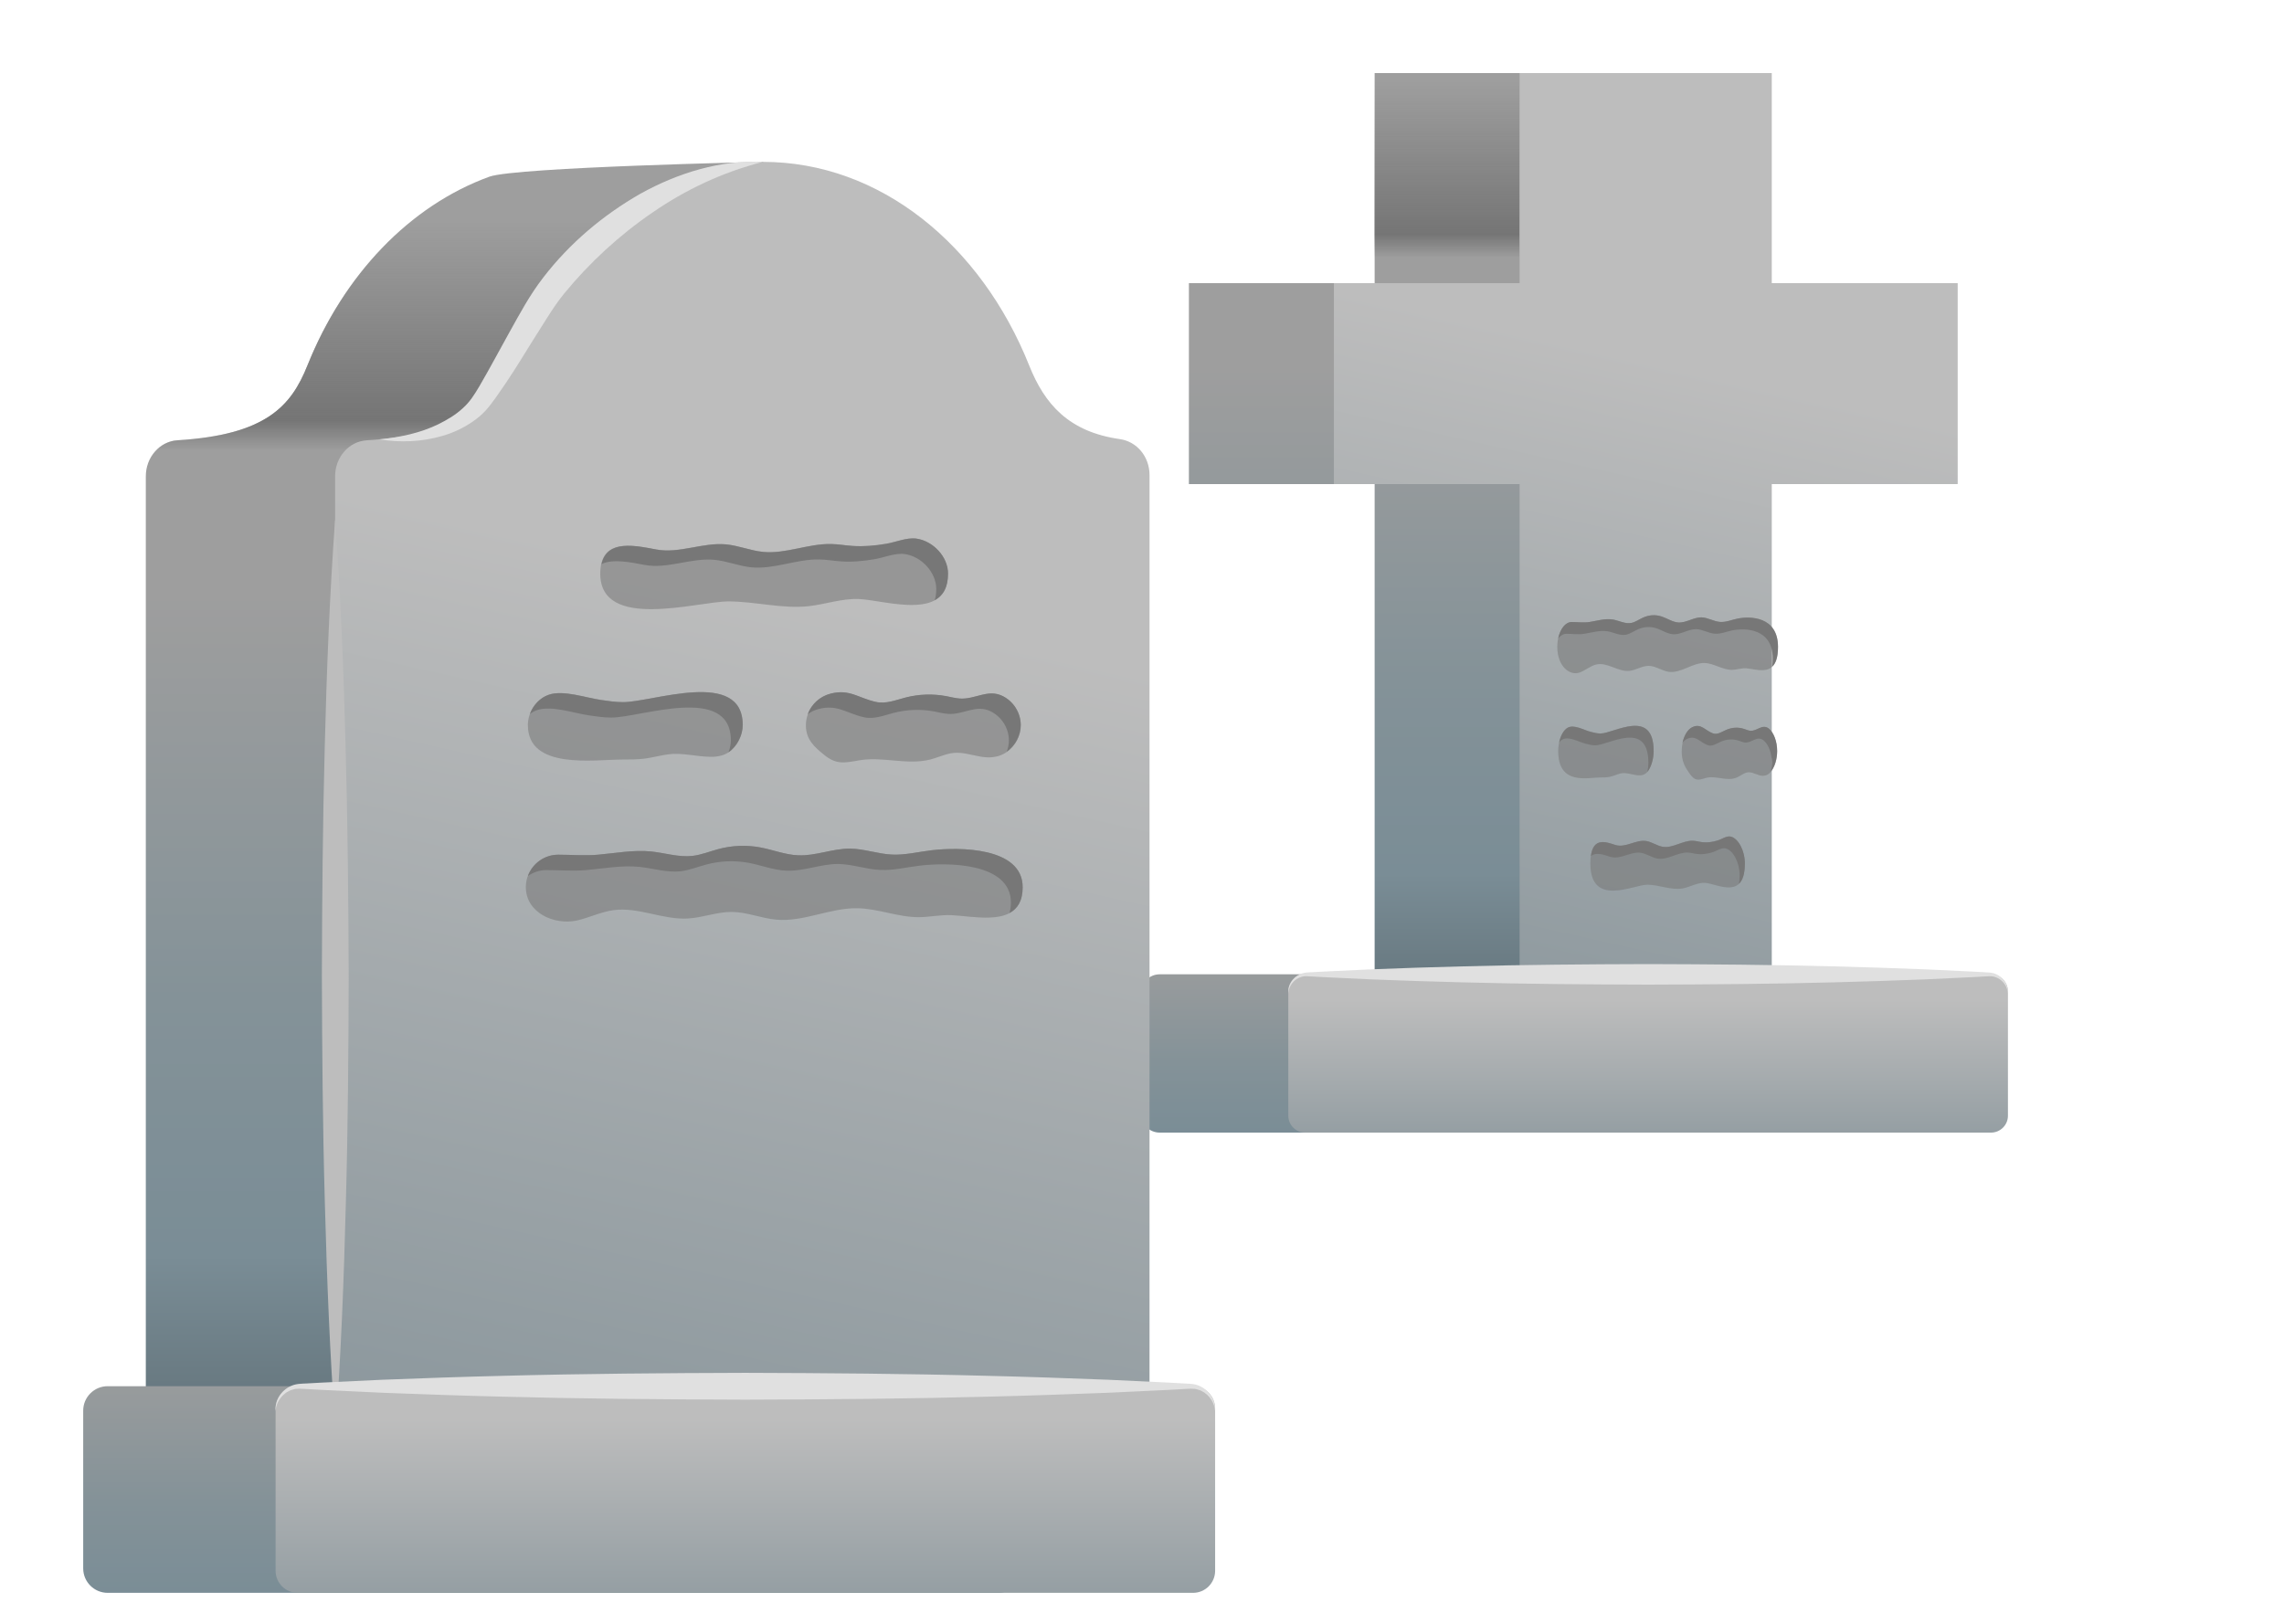
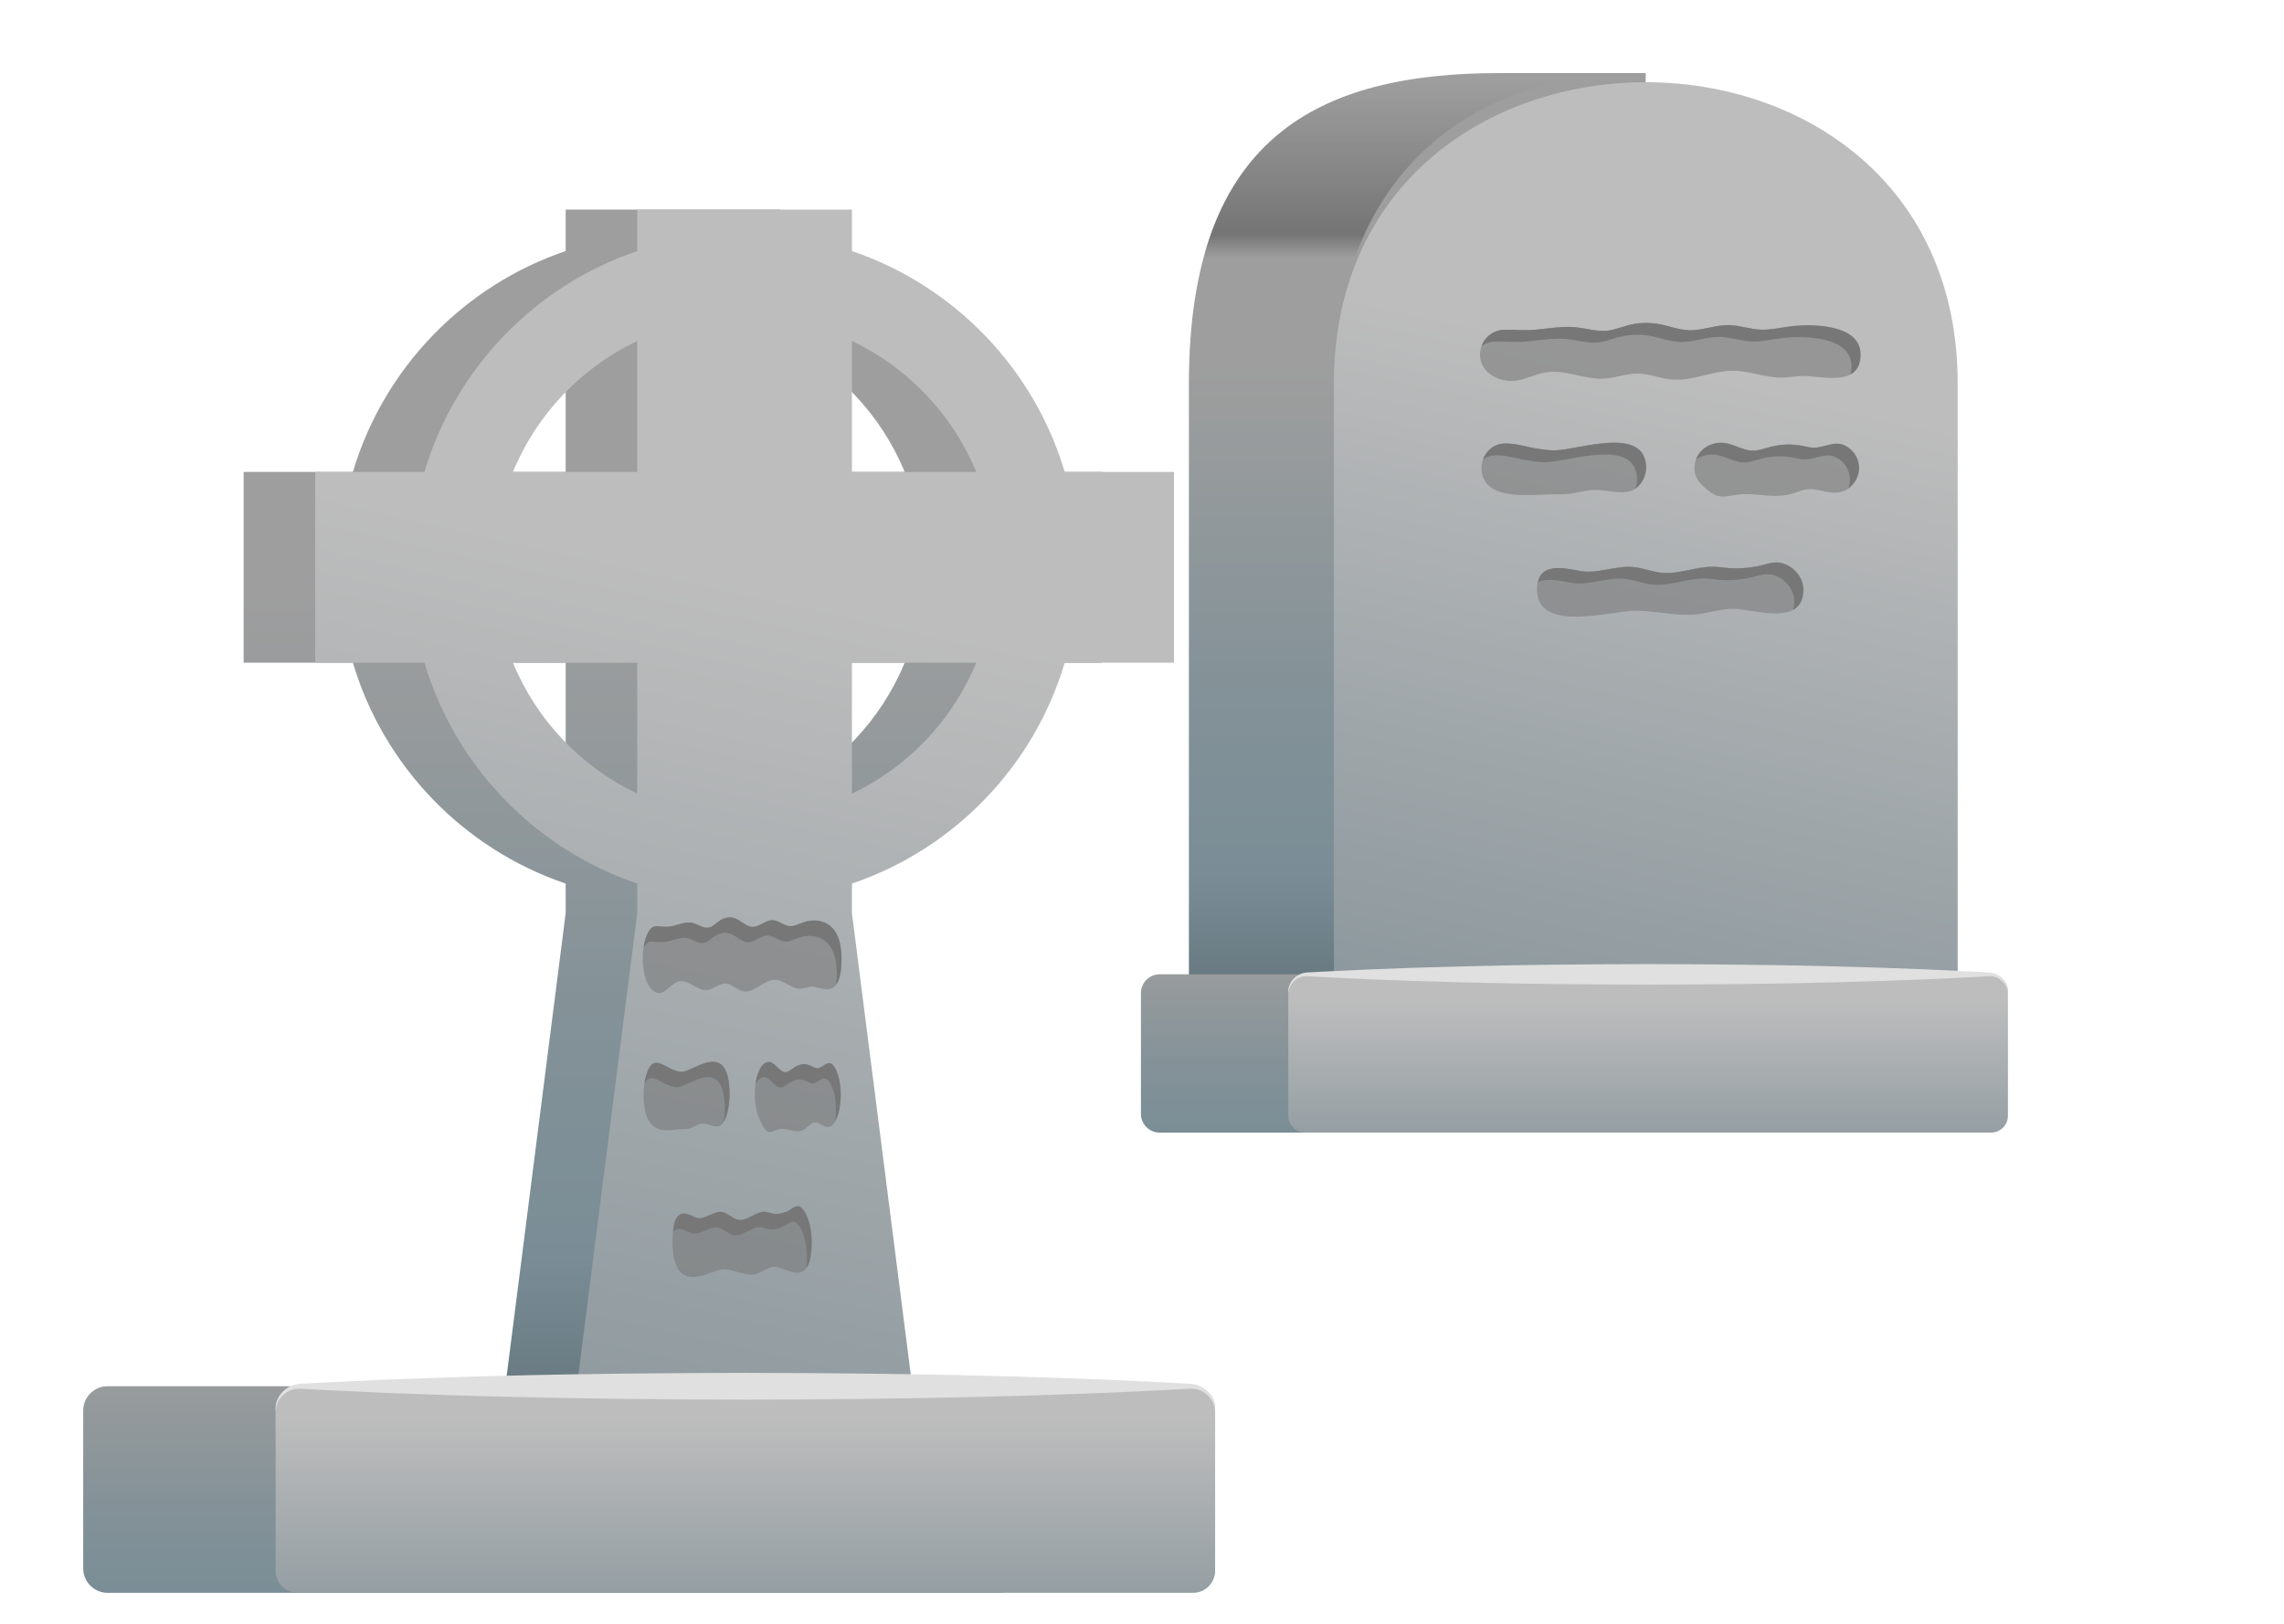
<svg xmlns="http://www.w3.org/2000/svg" width="180" height="128" viewBox="0 0 180 128">
  <g transform="translate(78 0) scale(.72)">
    <g>
      <g>
        <linearGradient id="headstone2_p0_SVGID_1_" gradientUnits="userSpaceOnUse" x1="55.935" y1="29.979" x2="55.935" y2="127.593">
          <stop offset="0.104" style="stop-color:#9E9E9E" />
          <stop offset="0.454" style="stop-color:#849298" />
          <stop offset="0.673" style="stop-color:#7A8D96" />
          <stop offset="0.948" style="stop-color:#505E64" />
        </linearGradient>
-         <path style="fill:url(#headstone2_p0_SVGID_1_);" d="M42.13 114.07 V53 H21.8 V31 H42.13 V8 H69.73 V31 H90.08 V53 H69.73 V114.07 Z" />
+         <path style="fill:url(#headstone2_p0_SVGID_1_);" d="M21.8 114.07 V42 C21.8 15 36 8 55.8 8 H71.8 V114.07 Z" />
        <linearGradient id="headstone2_p0_SVGID_2_" gradientUnits="userSpaceOnUse" x1="42.031" y1="8.839" x2="42.031" y2="29.155">
          <stop offset="0" style="stop-color:#757575;stop-opacity:0" />
          <stop offset="0.828" style="stop-color:#757575" />
          <stop offset="0.954" style="stop-color:#757575;stop-opacity:0" />
        </linearGradient>
-         <path style="fill:url(#headstone2_p0_SVGID_2_);" d="M21.8 31 H37.67 V53 H21.8 Z M42.13 8 H58 V31 H42.13 Z" />
+         <path style="fill:url(#headstone2_p0_SVGID_2_);" d="M21.8 42 C21.8 15 36 8 55.8 8 H71.8 C48 8 37.67 24 37.67 42 Z" />
        <linearGradient id="headstone2_p0_SVGID_3_" gradientUnits="userSpaceOnUse" x1="83.568" y1="19.537" x2="52.453" y2="158.474">
          <stop offset="0.153" style="stop-color:#BDBDBD" />
          <stop offset="1" style="stop-color:#6E818A" />
        </linearGradient>
-         <path style="fill:url(#headstone2_p0_SVGID_3_);" d="M58 114.07 V53 H37.67 V31 H58 V8 H85.6 V31 H105.95 V53 H85.6 V114.07 Z" />
+         <path style="fill:url(#headstone2_p0_SVGID_3_);" d="M37.67 114.07 V42 C37.67 -2 105.95 -2 105.95 42 V114.07 Z" />
      </g>
      <g style="opacity:0.55;">
-         <path style="fill:#777777;" d="M92.58,41.37c-1.1,0.05-2.33-0.16-3.24-0.2c-0.91-0.04-1.81,0.16-2.72,0.17    c-1.75,0.01-3.44-0.73-5.19-0.75c-2.28-0.03-4.48,1.16-6.76,0.96c-1.26-0.11-2.47-0.64-3.74-0.65c-1.24-0.01-2.44,0.48-3.69,0.55    c-2.09,0.12-4.15-0.98-6.22-0.7c-1.06,0.14-2.05,0.64-3.09,0.87c-1.87,0.41-4.27-0.64-4.27-2.8c0-1.5,1.22-2.72,2.72-2.72    c1.12,0,2.22,0.1,3.34,0c1.48-0.13,2.96-0.42,4.45-0.27c1.16,0.12,2.3,0.5,3.46,0.37c0.74-0.09,1.44-0.38,2.17-0.57    c1.14-0.31,2.36-0.35,3.52-0.14c1.07,0.2,2.1,0.62,3.18,0.66c1.46,0.06,2.88-0.57,4.34-0.56c1.19,0.01,2.34,0.45,3.53,0.5    c1.1,0.05,2.19-0.23,3.29-0.36c2.31-0.28,7.66-0.28,7.66,3.1C95.32,40.79,94.06,41.31,92.58,41.37z" transform="translate(31 32) scale(.58 1)" />
+         <path style="fill:#777777;" d="M92.58,41.37c-1.1,0.05-2.33-0.16-3.24-0.2c-0.91-0.04-1.81,0.16-2.72,0.17    c-1.75,0.01-3.44-0.73-5.19-0.75c-2.28-0.03-4.48,1.16-6.76,0.96c-1.26-0.11-2.47-0.64-3.74-0.65c-1.24-0.01-2.44,0.48-3.69,0.55    c-2.09,0.12-4.15-0.98-6.22-0.7c-1.06,0.14-2.05,0.64-3.09,0.87c-1.87,0.41-4.27-0.64-4.27-2.8c0-1.5,1.22-2.72,2.72-2.72    c1.12,0,2.22,0.1,3.34,0c1.48-0.13,2.96-0.42,4.45-0.27c1.16,0.12,2.3,0.5,3.46,0.37c0.74-0.09,1.44-0.38,2.17-0.57    c1.14-0.31,2.36-0.35,3.52-0.14c1.07,0.2,2.1,0.62,3.18,0.66c1.46,0.06,2.88-0.57,4.34-0.56c1.19,0.01,2.34,0.45,3.53,0.5    c1.1,0.05,2.19-0.23,3.29-0.36c2.31-0.28,7.66-0.28,7.66,3.1C95.32,40.79,94.06,41.31,92.58,41.37z" transform="translate(0 0)" />
      </g>
      <g style="opacity:0.55;">
        <g>
-           <path style="fill:#777777;" d="M69.12,66.89c-1.13-0.01-2.4-0.36-3.5-0.21c-0.67,0.09-1.32,0.27-1.98,0.36     c-0.62,0.08-1.25,0.08-1.88,0.08c-2.36,0-7.93,0.89-7.93-2.89c0-1.1,0.72-2.21,1.79-2.56c1.22-0.4,3.09,0.27,4.36,0.45     c0.61,0.09,1.22,0.18,1.84,0.18c2.46,0.01,10.03-2.85,10.03,1.92c0,1.06-0.73,2.31-1.82,2.57C69.73,66.87,69.43,66.9,69.12,66.89     z" transform="translate(31 18) scale(.58 1)" />
+           <path style="fill:#777777;" d="M69.12,66.89c-1.13-0.01-2.4-0.36-3.5-0.21c-0.67,0.09-1.32,0.27-1.98,0.36     c-0.62,0.08-1.25,0.08-1.88,0.08c-2.36,0-7.93,0.89-7.93-2.89c0-1.1,0.72-2.21,1.79-2.56c1.22-0.4,3.09,0.27,4.36,0.45     c0.61,0.09,1.22,0.18,1.84,0.18c2.46,0.01,10.03-2.85,10.03,1.92c0,1.06-0.73,2.31-1.82,2.57C69.73,66.87,69.43,66.9,69.12,66.89     z" transform="translate(0 -13)" />
        </g>
        <g>
-           <path style="fill:#777777;" d="M92.43,66.94c-0.86-0.01-1.68-0.37-2.57-0.39c-0.79-0.02-1.53,0.37-2.3,0.57     c-1.94,0.49-4-0.28-5.97,0.07c-1.29,0.23-1.92,0.35-2.93-0.47c-0.84-0.68-1.52-1.3-1.52-2.47c0-1.26,0.87-2.35,2.08-2.65     c1.6-0.41,2.33,0.38,3.82,0.7c0.83,0.18,1.67-0.17,2.49-0.38c1.1-0.28,2.26-0.32,3.38-0.11c0.37,0.07,0.74,0.17,1.12,0.2     c1.32,0.1,2.35-0.83,3.61-0.21c0.92,0.46,1.52,1.42,1.52,2.44c0,1.14-0.76,2.24-1.86,2.58C92.99,66.91,92.71,66.94,92.43,66.94z" transform="translate(31 18) scale(.58 1)" />
+           <path style="fill:#777777;" d="M92.43,66.94c-0.86-0.01-1.68-0.37-2.57-0.39c-0.79-0.02-1.53,0.37-2.3,0.57     c-1.94,0.49-4-0.28-5.97,0.07c-1.29,0.23-1.92,0.35-2.93-0.47c-0.84-0.68-1.52-1.3-1.52-2.47c0-1.26,0.87-2.35,2.08-2.65     c1.6-0.41,2.33,0.38,3.82,0.7c0.83,0.18,1.67-0.17,2.49-0.38c1.1-0.28,2.26-0.32,3.38-0.11c0.37,0.07,0.74,0.17,1.12,0.2     c1.32,0.1,2.35-0.83,3.61-0.21c0.92,0.46,1.52,1.42,1.52,2.44c0,1.14-0.76,2.24-1.86,2.58C92.99,66.91,92.71,66.94,92.43,66.94z" transform="translate(0 -13)" />
        </g>
      </g>
      <g style="opacity:0.55;">
-         <path style="fill:#777777;" d="M86.34,54.15c-1.62,0.08-3.59-0.44-4.76-0.49c-1.41-0.06-2.79,0.44-4.2,0.6    c-2.24,0.24-4.48-0.4-6.74-0.4C68,53.87,59.9,56.36,59.9,51.53c0-3.02,2.75-2.39,4.69-2.03c1.93,0.36,3.89-0.61,5.84-0.43    c1.05,0.1,2.04,0.52,3.09,0.63c1.92,0.19,3.8-0.7,5.72-0.66c0.6,0.01,1.19,0.12,1.79,0.16c0.95,0.07,1.9-0.02,2.83-0.18    c0.8-0.13,1.74-0.55,2.55-0.43c1.39,0.2,2.63,1.53,2.63,2.93C89.07,53.5,87.85,54.08,86.34,54.15z" transform="translate(31 43) scale(.58 1)" />
+         <path style="fill:#777777;" d="M86.34,54.15c-1.62,0.08-3.59-0.44-4.76-0.49c-1.41-0.06-2.79,0.44-4.2,0.6    c-2.24,0.24-4.48-0.4-6.74-0.4C68,53.87,59.9,56.36,59.9,51.53c0-3.02,2.75-2.39,4.69-2.03c1.93,0.36,3.89-0.61,5.84-0.43    c1.05,0.1,2.04,0.52,3.09,0.63c1.92,0.19,3.8-0.7,5.72-0.66c0.6,0.01,1.19,0.12,1.79,0.16c0.95,0.07,1.9-0.02,2.83-0.18    c0.8-0.13,1.74-0.55,2.55-0.43c1.39,0.2,2.63,1.53,2.63,2.93C89.07,53.5,87.85,54.08,86.34,54.15z" transform="translate(0 13)" />
      </g>
      <g>
-         <path style="fill:#777777;" d="M93.63,61.79c-1.26-0.62-2.3,0.31-3.61,0.21c-0.38-0.03-0.75-0.13-1.12-0.2    c-1.12-0.21-2.28-0.17-3.38,0.11c-0.82,0.21-1.66,0.56-2.49,0.38c-1.49-0.32-2.22-1.11-3.82-0.7c-0.9,0.23-1.61,0.89-1.92,1.73    c0.28-0.2,0.59-0.36,0.93-0.44c1.6-0.41,2.33,0.38,3.82,0.7c0.83,0.18,1.67-0.17,2.49-0.38c1.1-0.28,2.26-0.32,3.38-0.11    c0.37,0.07,0.74,0.17,1.12,0.2c1.32,0.1,2.35-0.83,3.61-0.21c0.92,0.46,1.52,1.42,1.52,2.44c0,0.32-0.07,0.64-0.18,0.94    c0.71-0.5,1.17-1.35,1.17-2.23C95.15,63.2,94.55,62.24,93.63,61.79z" transform="translate(31 18) scale(.58 1)" />
-         <path style="fill:#777777;" d="M61.81,62.31c-0.62,0-1.23-0.09-1.84-0.18c-1.27-0.18-3.13-0.85-4.36-0.45    c-0.76,0.25-1.33,0.88-1.61,1.61c0.19-0.13,0.39-0.25,0.62-0.32c1.22-0.4,3.09,0.27,4.36,0.45c0.61,0.09,1.22,0.18,1.84,0.18    c2.46,0.01,10.03-2.85,10.03,1.92c0,0.32-0.07,0.66-0.2,0.99c0.73-0.5,1.19-1.44,1.19-2.28C71.84,59.46,64.27,62.32,61.81,62.31z" transform="translate(31 18) scale(.58 1)" />
-         <path style="fill:#777777;" d="M86.43,48.6c-0.81-0.12-1.76,0.3-2.55,0.43c-0.94,0.16-1.89,0.24-2.83,0.18    c-0.6-0.04-1.19-0.15-1.79-0.16c-1.93-0.04-3.81,0.85-5.72,0.66c-1.05-0.11-2.04-0.53-3.09-0.63c-1.95-0.18-3.92,0.79-5.84,0.43    c-1.74-0.33-4.13-0.86-4.6,1.21c0.98-0.45,2.44-0.14,3.61,0.08c1.93,0.36,3.89-0.61,5.84-0.43c1.05,0.1,2.04,0.52,3.09,0.63    c1.92,0.19,3.8-0.7,5.72-0.66c0.6,0.01,1.19,0.12,1.79,0.16c0.95,0.07,1.9-0.02,2.83-0.18c0.8-0.13,1.74-0.55,2.55-0.43    c1.39,0.2,2.63,1.53,2.63,2.93c0,0.36-0.05,0.67-0.13,0.94c0.68-0.37,1.12-1.05,1.12-2.23C89.07,50.13,87.82,48.8,86.43,48.6z" transform="translate(31 43) scale(.58 1)" />
-         <path style="fill:#777777;" d="M87.66,35.73c-1.1,0.13-2.19,0.41-3.29,0.36c-1.19-0.05-2.34-0.49-3.53-0.5    c-1.46-0.01-2.88,0.62-4.34,0.56c-1.08-0.04-2.12-0.46-3.18-0.66c-1.17-0.22-2.38-0.17-3.52,0.14c-0.72,0.19-1.42,0.49-2.17,0.57    c-1.16,0.13-2.3-0.25-3.46-0.37c-1.49-0.15-2.97,0.14-4.45,0.27c-1.12,0.1-2.22,0-3.34,0c-1.17,0-2.17,0.75-2.55,1.79    c0.44-0.31,0.98-0.5,1.56-0.5c1.12,0,2.22,0.1,3.34,0c1.48-0.13,2.96-0.42,4.45-0.27c1.16,0.12,2.3,0.5,3.46,0.37    c0.74-0.09,1.44-0.38,2.17-0.57c1.15-0.31,2.36-0.35,3.52-0.14c1.07,0.2,2.1,0.62,3.18,0.66c1.46,0.06,2.88-0.57,4.34-0.56    c1.19,0.01,2.34,0.45,3.53,0.5c1.1,0.05,2.19-0.23,3.29-0.36c2.31-0.28,7.66-0.28,7.66,3.1c0,0.34-0.05,0.61-0.12,0.87    c0.66-0.36,1.1-1,1.1-2.16C95.32,35.45,89.97,35.45,87.66,35.73z" transform="translate(31 32) scale(.58 1)" />
+         <path style="fill:#777777;" d="M93.63,61.79c-1.26-0.62-2.3,0.31-3.61,0.21c-0.38-0.03-0.75-0.13-1.12-0.2    c-1.12-0.21-2.28-0.17-3.38,0.11c-0.82,0.21-1.66,0.56-2.49,0.38c-1.49-0.32-2.22-1.11-3.82-0.7c-0.9,0.23-1.61,0.89-1.92,1.73    c0.28-0.2,0.59-0.36,0.93-0.44c1.6-0.41,2.33,0.38,3.82,0.7c0.83,0.18,1.67-0.17,2.49-0.38c1.1-0.28,2.26-0.32,3.38-0.11    c0.37,0.07,0.74,0.17,1.12,0.2c1.32,0.1,2.35-0.83,3.61-0.21c0.92,0.46,1.52,1.42,1.52,2.44c0,0.32-0.07,0.64-0.18,0.94    c0.71-0.5,1.17-1.35,1.17-2.23C95.15,63.2,94.55,62.24,93.63,61.79z" transform="translate(0 -13)" />
+         <path style="fill:#777777;" d="M61.81,62.31c-0.62,0-1.23-0.09-1.84-0.18c-1.27-0.18-3.13-0.85-4.36-0.45    c-0.76,0.25-1.33,0.88-1.61,1.61c0.19-0.13,0.39-0.25,0.62-0.32c1.22-0.4,3.09,0.27,4.36,0.45c0.61,0.09,1.22,0.18,1.84,0.18    c2.46,0.01,10.03-2.85,10.03,1.92c0,0.32-0.07,0.66-0.2,0.99c0.73-0.5,1.19-1.44,1.19-2.28C71.84,59.46,64.27,62.32,61.81,62.31z" transform="translate(0 -13)" />
+         <path style="fill:#777777;" d="M86.43,48.6c-0.81-0.12-1.76,0.3-2.55,0.43c-0.94,0.16-1.89,0.24-2.83,0.18    c-0.6-0.04-1.19-0.15-1.79-0.16c-1.93-0.04-3.81,0.85-5.72,0.66c-1.05-0.11-2.04-0.53-3.09-0.63c-1.95-0.18-3.92,0.79-5.84,0.43    c-1.74-0.33-4.13-0.86-4.6,1.21c0.98-0.45,2.44-0.14,3.61,0.08c1.93,0.36,3.89-0.61,5.84-0.43c1.05,0.1,2.04,0.52,3.09,0.63    c1.92,0.19,3.8-0.7,5.72-0.66c0.6,0.01,1.19,0.12,1.79,0.16c0.95,0.07,1.9-0.02,2.83-0.18c0.8-0.13,1.74-0.55,2.55-0.43    c1.39,0.2,2.63,1.53,2.63,2.93c0,0.36-0.05,0.67-0.13,0.94c0.68-0.37,1.12-1.05,1.12-2.23C89.07,50.13,87.82,48.8,86.43,48.6z" transform="translate(0 13)" />
+         <path style="fill:#777777;" d="M87.66,35.73c-1.1,0.13-2.19,0.41-3.29,0.36c-1.19-0.05-2.34-0.49-3.53-0.5    c-1.46-0.01-2.88,0.62-4.34,0.56c-1.08-0.04-2.12-0.46-3.18-0.66c-1.17-0.22-2.38-0.17-3.52,0.14c-0.72,0.19-1.42,0.49-2.17,0.57    c-1.16,0.13-2.3-0.25-3.46-0.37c-1.49-0.15-2.97,0.14-4.45,0.27c-1.12,0.1-2.22,0-3.34,0c-1.17,0-2.17,0.75-2.55,1.79    c0.44-0.31,0.98-0.5,1.56-0.5c1.12,0,2.22,0.1,3.34,0c1.48-0.13,2.96-0.42,4.45-0.27c1.16,0.12,2.3,0.5,3.46,0.37    c0.74-0.09,1.44-0.38,2.17-0.57c1.15-0.31,2.36-0.35,3.52-0.14c1.07,0.2,2.1,0.62,3.18,0.66c1.46,0.06,2.88-0.57,4.34-0.56    c1.19,0.01,2.34,0.45,3.53,0.5c1.1,0.05,2.19-0.23,3.29-0.36c2.31-0.28,7.66-0.28,7.66,3.1c0,0.34-0.05,0.61-0.12,0.87    c0.66-0.36,1.1-1,1.1-2.16C95.32,35.45,89.97,35.45,87.66,35.73z" transform="translate(0 0)" />
      </g>
      <linearGradient id="headstone2_p0_SVGID_4_" gradientUnits="userSpaceOnUse" x1="55.935" y1="99.898" x2="55.935" y2="136.13">
        <stop offset="0.104" style="stop-color:#9E9E9E" />
        <stop offset="0.454" style="stop-color:#849298" />
        <stop offset="0.673" style="stop-color:#7A8D96" />
        <stop offset="0.948" style="stop-color:#505E64" />
      </linearGradient>
      <path style="fill:url(#headstone2_p0_SVGID_4_);" d="M93.27,124H18.6c-1.13,0-2.05-0.92-2.05-2.05v-13.23c0-1.13,0.92-2.05,2.05-2.05h74.67   c1.13,0,2.05,0.92,2.05,2.05v13.23C95.32,123.08,94.4,124,93.27,124z" />
      <linearGradient id="headstone2_p0_SVGID_5_" gradientUnits="userSpaceOnUse" x1="72.065" y1="104.24" x2="72.065" y2="138.268">
        <stop offset="0.153" style="stop-color:#BDBDBD" />
        <stop offset="1" style="stop-color:#6E818A" />
      </linearGradient>
      <path style="fill:url(#headstone2_p0_SVGID_5_);" d="M109.6,124H34.53c-1.02,0-1.85-0.83-1.85-1.85v-13.63c0-1.02,0.83-1.85,1.85-1.85h75.07   c1.02,0,1.85,0.83,1.85,1.85v13.63C111.45,123.17,110.62,124,109.6,124z" />
      <g>
        <path style="fill:#E0E0E0;" d="M32.68,108.76c-0.07-0.85,0.45-1.75,1.3-2.11c0.42-0.2,0.91-0.19,1.31-0.21l1.27-0.07l5.07-0.24    c3.38-0.13,6.76-0.25,10.14-0.33c6.76-0.18,13.52-0.23,20.29-0.25c6.76,0.02,13.52,0.07,20.29,0.25c3.38,0.08,6.76,0.2,10.14,0.33    l5.07,0.24l1.27,0.07c0.4,0.03,0.89,0.01,1.31,0.21c0.85,0.37,1.37,1.26,1.3,2.11c-0.05-0.86-0.67-1.59-1.42-1.8    c-0.37-0.13-0.76-0.07-1.19-0.05l-1.27,0.07l-5.07,0.24c-3.38,0.13-6.76,0.25-10.14,0.33c-6.76,0.18-13.52,0.23-20.29,0.25    c-6.76-0.02-13.52-0.07-20.29-0.25c-3.38-0.08-6.76-0.2-10.14-0.33l-5.07-0.24l-1.27-0.07c-0.44-0.02-0.82-0.08-1.19,0.05    C33.35,107.17,32.73,107.9,32.68,108.76z" />
      </g>
    </g>
  </g>
  <g transform="translate(-9 9) scale(.94)">
    <g>
      <g>
        <linearGradient id="headstone2_p1_SVGID_1_" gradientUnits="userSpaceOnUse" x1="55.935" y1="29.979" x2="55.935" y2="127.593">
          <stop offset="0.104" style="stop-color:#9E9E9E" />
          <stop offset="0.454" style="stop-color:#849298" />
          <stop offset="0.673" style="stop-color:#7A8D96" />
          <stop offset="0.948" style="stop-color:#505E64" />
        </linearGradient>
-         <path style="fill:url(#headstone2_p1_SVGID_1_);" d="M35.35,21.07c3.03-7.58,8.55-13.39,15.26-15.83C52.85,4.44,73.54,4,73.54,4    s2.4,6.96,6.44,17.07c1.3,3.26,3.32,5.57,7.61,6.18c1.41,0.2,2.48,1.46,2.48,3.01v83.81H21.8V30.37c0-1.62,1.17-2.93,2.65-3.02    C31.83,26.9,33.97,24.53,35.35,21.07z" />
+         <path style="fill:url(#headstone2_p1_SVGID_1_);" d="M57,8 L75,8 L75,11.478 C83.555,14.38 90.253,21.305 92.84,30 L102,30 L102,46 L92.84,46 C90.253,54.695 83.555,61.62 75,64.522 L75,67 L81,114.07 L51,114.07 L57,67 L57,64.522 C48.445,61.62 41.747,54.695 39.16,46 L30,46 L30,30 L39.16,30 C41.747,21.305 48.445,14.38 57,11.478 Z M46.578,46 C48.568,50.826 52.304,54.748 57,56.979 L57,46 Z M75,56.979 C79.696,54.748 83.432,50.826 85.422,46 L75,46 Z M57,19.021 C52.304,21.252 48.568,25.174 46.578,30 L57,30 Z M85.422,30 C83.432,25.174 79.696,21.252 75,19.021 L75,30 Z" />
        <linearGradient id="headstone2_p1_SVGID_2_" gradientUnits="userSpaceOnUse" x1="42.031" y1="8.839" x2="42.031" y2="29.155">
          <stop offset="0" style="stop-color:#757575;stop-opacity:0" />
          <stop offset="0.828" style="stop-color:#757575" />
          <stop offset="0.954" style="stop-color:#757575;stop-opacity:0" />
        </linearGradient>
-         <path style="fill:url(#headstone2_p1_SVGID_2_);" d="M44.56,8.59c-3.95,3.01-7.15,7.34-9.21,12.48c-1.38,3.46-3.52,5.83-10.91,6.27    c-0.68,0.04-1.28,0.35-1.74,0.81h38.67V8.59H44.56z" />
+         <path style="fill:url(#headstone2_p1_SVGID_2_);" d="" />
        <linearGradient id="headstone2_p1_SVGID_3_" gradientUnits="userSpaceOnUse" x1="83.568" y1="19.537" x2="52.453" y2="158.474">
          <stop offset="0.153" style="stop-color:#BDBDBD" />
          <stop offset="1" style="stop-color:#6E818A" />
        </linearGradient>
-         <path style="fill:url(#headstone2_p1_SVGID_3_);" d="M51.22,21.07C55.26,10.96,63.74,4,73.54,4c9.81,0,18.28,6.96,22.32,17.07    c1.3,3.26,3.32,5.57,7.61,6.18c1.41,0.2,2.48,1.46,2.48,3.01v83.81H37.67V30.37c0-1.62,1.17-2.93,2.65-3.02    C47.7,26.9,49.84,24.53,51.22,21.07z" />
+         <path style="fill:url(#headstone2_p1_SVGID_3_);" d="M63,8 L81,8 L81,11.478 C89.555,14.38 96.253,21.305 98.84,30 L108,30 L108,46 L98.84,46 C96.253,54.695 89.555,61.62 81,64.522 L81,67 L87,114.07 L57,114.07 L63,67 L63,64.522 C54.445,61.62 47.747,54.695 45.16,46 L36,46 L36,30 L45.16,30 C47.747,21.305 54.445,14.38 63,11.478 Z M52.578,46 C54.568,50.826 58.304,54.748 63,56.979 L63,46 Z M81,56.979 C85.696,54.748 89.432,50.826 91.422,46 L81,46 Z M63,19.021 C58.304,21.252 54.568,25.174 52.578,30 L63,30 Z M91.422,30 C89.432,25.174 85.696,21.252 81,19.021 L81,30 Z" />
+       </g>
+       <g style="opacity:0.55;">
+         <path style="fill:#777777;" d="M92.58,41.37c-1.1,0.05-2.33-0.16-3.24-0.2c-0.91-0.04-1.81,0.16-2.72,0.17    c-1.75,0.01-3.44-0.73-5.19-0.75c-2.28-0.03-4.48,1.16-6.76,0.96c-1.26-0.11-2.47-0.64-3.74-0.65c-1.24-0.01-2.44,0.48-3.69,0.55    c-2.09,0.12-4.15-0.98-6.22-0.7c-1.06,0.14-2.05,0.64-3.09,0.87c-1.87,0.41-4.27-0.64-4.27-2.8c0-1.5,1.22-2.72,2.72-2.72    c1.12,0,2.22,0.1,3.34,0c1.48-0.13,2.96-0.42,4.45-0.27c1.16,0.12,2.3,0.5,3.46,0.37c0.74-0.09,1.44-0.38,2.17-0.57    c1.14-0.31,2.36-0.35,3.52-0.14c1.07,0.2,2.1,0.62,3.18,0.66c1.46,0.06,2.88-0.57,4.34-0.56c1.19,0.01,2.34,0.45,3.53,0.5    c1.1,0.05,2.19-0.23,3.29-0.36c2.31-0.28,7.66-0.28,7.66,3.1C95.32,40.79,94.06,41.31,92.58,41.37z" transform="translate(42 32) scale(.40 1)" />
+       </g>
+       <g style="opacity:0.55;">
        <g>
-           <path style="fill:#BDBDBD;" d="M37.67,33.98c0.47,6.37,0.72,12.74,0.88,19.11c0.18,6.37,0.23,12.74,0.26,19.11     c-0.02,6.37-0.06,12.74-0.24,19.11c-0.16,6.37-0.41,12.74-0.87,19.11c-0.47-6.37-0.72-12.74-0.89-19.11     c-0.18-6.37-0.23-12.74-0.25-19.11c0.02-6.37,0.07-12.74,0.24-19.11C36.96,46.71,37.21,40.34,37.67,33.98z" />
+           <path style="fill:#777777;" d="M69.12,66.89c-1.13-0.01-2.4-0.36-3.5-0.21c-0.67,0.09-1.32,0.27-1.98,0.36     c-0.62,0.08-1.25,0.08-1.88,0.08c-2.36,0-7.93,0.89-7.93-2.89c0-1.1,0.72-2.21,1.79-2.56c1.22-0.4,3.09,0.27,4.36,0.45     c0.61,0.09,1.22,0.18,1.84,0.18c2.46,0.01,10.03-2.85,10.03,1.92c0,1.06-0.73,2.31-1.82,2.57C69.73,66.87,69.43,66.9,69.12,66.89     z" transform="translate(42 18) scale(.40 1)" />
        </g>
        <g>
-           <path style="fill:#E0E0E0;" d="M73.54,4c-3.41,0.87-6.5,2.34-9.28,4.26c-2.78,1.9-5.29,4.22-7.4,6.8     c-0.53,0.65-0.97,1.31-1.43,2.04l-1.38,2.19c-0.91,1.48-1.83,2.97-2.87,4.42c-0.28,0.37-0.5,0.71-0.85,1.1     c-0.34,0.37-0.71,0.69-1.11,0.96c-0.79,0.55-1.64,0.94-2.52,1.2c-1.76,0.52-3.59,0.58-5.32,0.3c1.75-0.17,3.45-0.54,4.95-1.27     c0.74-0.37,1.45-0.79,2.03-1.33c0.6-0.53,0.97-1.12,1.42-1.88c0.86-1.47,1.67-3.01,2.52-4.53c0.85-1.52,1.68-3.09,2.82-4.56     c2.22-2.89,5.02-5.24,8.15-7.03C66.42,4.92,70,3.82,73.54,4z" />
+           <path style="fill:#777777;" d="M92.43,66.94c-0.86-0.01-1.68-0.37-2.57-0.39c-0.79-0.02-1.53,0.37-2.3,0.57     c-1.94,0.49-4-0.28-5.97,0.07c-1.29,0.23-1.92,0.35-2.93-0.47c-0.84-0.68-1.52-1.3-1.52-2.47c0-1.26,0.87-2.35,2.08-2.65     c1.6-0.41,2.33,0.38,3.82,0.7c0.83,0.18,1.67-0.17,2.49-0.38c1.1-0.28,2.26-0.32,3.38-0.11c0.37,0.07,0.74,0.17,1.12,0.2     c1.32,0.1,2.35-0.83,3.61-0.21c0.92,0.46,1.52,1.42,1.52,2.44c0,1.14-0.76,2.24-1.86,2.58C92.99,66.91,92.71,66.94,92.43,66.94z" transform="translate(42 18) scale(.40 1)" />
        </g>
      </g>
      <g style="opacity:0.55;">
-         <path style="fill:#777777;" d="M92.58,41.37c-1.1,0.05-2.33-0.16-3.24-0.2c-0.91-0.04-1.81,0.16-2.72,0.17    c-1.75,0.01-3.44-0.73-5.19-0.75c-2.28-0.03-4.48,1.16-6.76,0.96c-1.26-0.11-2.47-0.64-3.74-0.65c-1.24-0.01-2.44,0.48-3.69,0.55    c-2.09,0.12-4.15-0.98-6.22-0.7c-1.06,0.14-2.05,0.64-3.09,0.87c-1.87,0.41-4.27-0.64-4.27-2.8c0-1.5,1.22-2.72,2.72-2.72    c1.12,0,2.22,0.1,3.34,0c1.48-0.13,2.96-0.42,4.45-0.27c1.16,0.12,2.3,0.5,3.46,0.37c0.74-0.09,1.44-0.38,2.17-0.57    c1.14-0.31,2.36-0.35,3.52-0.14c1.07,0.2,2.1,0.62,3.18,0.66c1.46,0.06,2.88-0.57,4.34-0.56c1.19,0.01,2.34,0.45,3.53,0.5    c1.1,0.05,2.19-0.23,3.29-0.36c2.31-0.28,7.66-0.28,7.66,3.1C95.32,40.79,94.06,41.31,92.58,41.37z" transform="translate(0 26)" />
-       </g>
-       <g style="opacity:0.55;">
-         <g>
-           <path style="fill:#777777;" d="M69.12,66.89c-1.13-0.01-2.4-0.36-3.5-0.21c-0.67,0.09-1.32,0.27-1.98,0.36     c-0.62,0.08-1.25,0.08-1.88,0.08c-2.36,0-7.93,0.89-7.93-2.89c0-1.1,0.72-2.21,1.79-2.56c1.22-0.4,3.09,0.27,4.36,0.45     c0.61,0.09,1.22,0.18,1.84,0.18c2.46,0.01,10.03-2.85,10.03,1.92c0,1.06-0.73,2.31-1.82,2.57C69.73,66.87,69.43,66.9,69.12,66.89     z" transform="translate(0 -13)" />
-         </g>
-         <g>
-           <path style="fill:#777777;" d="M92.43,66.94c-0.86-0.01-1.68-0.37-2.57-0.39c-0.79-0.02-1.53,0.37-2.3,0.57     c-1.94,0.49-4-0.28-5.97,0.07c-1.29,0.23-1.92,0.35-2.93-0.47c-0.84-0.68-1.52-1.3-1.52-2.47c0-1.26,0.87-2.35,2.08-2.65     c1.6-0.41,2.33,0.38,3.82,0.7c0.83,0.18,1.67-0.17,2.49-0.38c1.1-0.28,2.26-0.32,3.38-0.11c0.37,0.07,0.74,0.17,1.12,0.2     c1.32,0.1,2.35-0.83,3.61-0.21c0.92,0.46,1.52,1.42,1.52,2.44c0,1.14-0.76,2.24-1.86,2.58C92.99,66.91,92.71,66.94,92.43,66.94z" transform="translate(0 -13)" />
-         </g>
-       </g>
-       <g style="opacity:0.55;">
-         <path style="fill:#777777;" d="M86.34,54.15c-1.62,0.08-3.59-0.44-4.76-0.49c-1.41-0.06-2.79,0.44-4.2,0.6    c-2.24,0.24-4.48-0.4-6.74-0.4C68,53.87,59.9,56.36,59.9,51.53c0-3.02,2.75-2.39,4.69-2.03c1.93,0.36,3.89-0.61,5.84-0.43    c1.05,0.1,2.04,0.52,3.09,0.63c1.92,0.19,3.8-0.7,5.72-0.66c0.6,0.01,1.19,0.12,1.79,0.16c0.95,0.07,1.9-0.02,2.83-0.18    c0.8-0.13,1.74-0.55,2.55-0.43c1.39,0.2,2.63,1.53,2.63,2.93C89.07,53.5,87.85,54.08,86.34,54.15z" transform="translate(0 -13)" />
+         <path style="fill:#777777;" d="M86.34,54.15c-1.62,0.08-3.59-0.44-4.76-0.49c-1.41-0.06-2.79,0.44-4.2,0.6    c-2.24,0.24-4.48-0.4-6.74-0.4C68,53.87,59.9,56.36,59.9,51.53c0-3.02,2.75-2.39,4.69-2.03c1.93,0.36,3.89-0.61,5.84-0.43    c1.05,0.1,2.04,0.52,3.09,0.63c1.92,0.19,3.8-0.7,5.72-0.66c0.6,0.01,1.19,0.12,1.79,0.16c0.95,0.07,1.9-0.02,2.83-0.18    c0.8-0.13,1.74-0.55,2.55-0.43c1.39,0.2,2.63,1.53,2.63,2.93C89.07,53.5,87.85,54.08,86.34,54.15z" transform="translate(42 43) scale(.40 1)" />
      </g>
      <g>
-         <path style="fill:#777777;" d="M93.63,61.79c-1.26-0.62-2.3,0.31-3.61,0.21c-0.38-0.03-0.75-0.13-1.12-0.2    c-1.12-0.21-2.28-0.17-3.38,0.11c-0.82,0.21-1.66,0.56-2.49,0.38c-1.49-0.32-2.22-1.11-3.82-0.7c-0.9,0.23-1.61,0.89-1.92,1.73    c0.28-0.2,0.59-0.36,0.93-0.44c1.6-0.41,2.33,0.38,3.82,0.7c0.83,0.18,1.67-0.17,2.49-0.38c1.1-0.28,2.26-0.32,3.38-0.11    c0.37,0.07,0.74,0.17,1.12,0.2c1.32,0.1,2.35-0.83,3.61-0.21c0.92,0.46,1.52,1.42,1.52,2.44c0,0.32-0.07,0.64-0.18,0.94    c0.71-0.5,1.17-1.35,1.17-2.23C95.15,63.2,94.55,62.24,93.63,61.79z" transform="translate(0 -13)" />
-         <path style="fill:#777777;" d="M61.81,62.31c-0.62,0-1.23-0.09-1.84-0.18c-1.27-0.18-3.13-0.85-4.36-0.45    c-0.76,0.25-1.33,0.88-1.61,1.61c0.19-0.13,0.39-0.25,0.62-0.32c1.22-0.4,3.09,0.27,4.36,0.45c0.61,0.09,1.22,0.18,1.84,0.18    c2.46,0.01,10.03-2.85,10.03,1.92c0,0.32-0.07,0.66-0.2,0.99c0.73-0.5,1.19-1.44,1.19-2.28C71.84,59.46,64.27,62.32,61.81,62.31z" transform="translate(0 -13)" />
-         <path style="fill:#777777;" d="M86.43,48.6c-0.81-0.12-1.76,0.3-2.55,0.43c-0.94,0.16-1.89,0.24-2.83,0.18    c-0.6-0.04-1.19-0.15-1.79-0.16c-1.93-0.04-3.81,0.85-5.72,0.66c-1.05-0.11-2.04-0.53-3.09-0.63c-1.95-0.18-3.92,0.79-5.84,0.43    c-1.74-0.33-4.13-0.86-4.6,1.21c0.98-0.45,2.44-0.14,3.61,0.08c1.93,0.36,3.89-0.61,5.84-0.43c1.05,0.1,2.04,0.52,3.09,0.63    c1.92,0.19,3.8-0.7,5.72-0.66c0.6,0.01,1.19,0.12,1.79,0.16c0.95,0.07,1.9-0.02,2.83-0.18c0.8-0.13,1.74-0.55,2.55-0.43    c1.39,0.2,2.63,1.53,2.63,2.93c0,0.36-0.05,0.67-0.13,0.94c0.68-0.37,1.12-1.05,1.12-2.23C89.07,50.13,87.82,48.8,86.43,48.6z" transform="translate(0 -13)" />
-         <path style="fill:#777777;" d="M87.66,35.73c-1.1,0.13-2.19,0.41-3.29,0.36c-1.19-0.05-2.34-0.49-3.53-0.5    c-1.46-0.01-2.88,0.62-4.34,0.56c-1.08-0.04-2.12-0.46-3.18-0.66c-1.17-0.22-2.38-0.17-3.52,0.14c-0.72,0.19-1.42,0.49-2.17,0.57    c-1.16,0.13-2.3-0.25-3.46-0.37c-1.49-0.15-2.97,0.14-4.45,0.27c-1.12,0.1-2.22,0-3.34,0c-1.17,0-2.17,0.75-2.55,1.79    c0.44-0.31,0.98-0.5,1.56-0.5c1.12,0,2.22,0.1,3.34,0c1.48-0.13,2.96-0.42,4.45-0.27c1.16,0.12,2.3,0.5,3.46,0.37    c0.74-0.09,1.44-0.38,2.17-0.57c1.15-0.31,2.36-0.35,3.52-0.14c1.07,0.2,2.1,0.62,3.18,0.66c1.46,0.06,2.88-0.57,4.34-0.56    c1.19,0.01,2.34,0.45,3.53,0.5c1.1,0.05,2.19-0.23,3.29-0.36c2.31-0.28,7.66-0.28,7.66,3.1c0,0.34-0.05,0.61-0.12,0.87    c0.66-0.36,1.1-1,1.1-2.16C95.32,35.45,89.97,35.45,87.66,35.73z" transform="translate(0 26)" />
+         <path style="fill:#777777;" d="M93.63,61.79c-1.26-0.62-2.3,0.31-3.61,0.21c-0.38-0.03-0.75-0.13-1.12-0.2    c-1.12-0.21-2.28-0.17-3.38,0.11c-0.82,0.21-1.66,0.56-2.49,0.38c-1.49-0.32-2.22-1.11-3.82-0.7c-0.9,0.23-1.61,0.89-1.92,1.73    c0.28-0.2,0.59-0.36,0.93-0.44c1.6-0.41,2.33,0.38,3.82,0.7c0.83,0.18,1.67-0.17,2.49-0.38c1.1-0.28,2.26-0.32,3.38-0.11    c0.37,0.07,0.74,0.17,1.12,0.2c1.32,0.1,2.35-0.83,3.61-0.21c0.92,0.46,1.52,1.42,1.52,2.44c0,0.32-0.07,0.64-0.18,0.94    c0.71-0.5,1.17-1.35,1.17-2.23C95.15,63.2,94.55,62.24,93.63,61.79z" transform="translate(42 18) scale(.40 1)" />
+         <path style="fill:#777777;" d="M61.81,62.31c-0.62,0-1.23-0.09-1.84-0.18c-1.27-0.18-3.13-0.85-4.36-0.45    c-0.76,0.25-1.33,0.88-1.61,1.61c0.19-0.13,0.39-0.25,0.62-0.32c1.22-0.4,3.09,0.27,4.36,0.45c0.61,0.09,1.22,0.18,1.84,0.18    c2.46,0.01,10.03-2.85,10.03,1.92c0,0.32-0.07,0.66-0.2,0.99c0.73-0.5,1.19-1.44,1.19-2.28C71.84,59.46,64.27,62.32,61.81,62.31z" transform="translate(42 18) scale(.40 1)" />
+         <path style="fill:#777777;" d="M86.43,48.6c-0.81-0.12-1.76,0.3-2.55,0.43c-0.94,0.16-1.89,0.24-2.83,0.18    c-0.6-0.04-1.19-0.15-1.79-0.16c-1.93-0.04-3.81,0.85-5.72,0.66c-1.05-0.11-2.04-0.53-3.09-0.63c-1.95-0.18-3.92,0.79-5.84,0.43    c-1.74-0.33-4.13-0.86-4.6,1.21c0.98-0.45,2.44-0.14,3.61,0.08c1.93,0.36,3.89-0.61,5.84-0.43c1.05,0.1,2.04,0.52,3.09,0.63    c1.92,0.19,3.8-0.7,5.72-0.66c0.6,0.01,1.19,0.12,1.79,0.16c0.95,0.07,1.9-0.02,2.83-0.18c0.8-0.13,1.74-0.55,2.55-0.43    c1.39,0.2,2.63,1.53,2.63,2.93c0,0.36-0.05,0.67-0.13,0.94c0.68-0.37,1.12-1.05,1.12-2.23C89.07,50.13,87.82,48.8,86.43,48.6z" transform="translate(42 43) scale(.40 1)" />
+         <path style="fill:#777777;" d="M87.66,35.73c-1.1,0.13-2.19,0.41-3.29,0.36c-1.19-0.05-2.34-0.49-3.53-0.5    c-1.46-0.01-2.88,0.62-4.34,0.56c-1.08-0.04-2.12-0.46-3.18-0.66c-1.17-0.22-2.38-0.17-3.52,0.14c-0.72,0.19-1.42,0.49-2.17,0.57    c-1.16,0.13-2.3-0.25-3.46-0.37c-1.49-0.15-2.97,0.14-4.45,0.27c-1.12,0.1-2.22,0-3.34,0c-1.17,0-2.17,0.75-2.55,1.79    c0.44-0.31,0.98-0.5,1.56-0.5c1.12,0,2.22,0.1,3.34,0c1.48-0.13,2.96-0.42,4.45-0.27c1.16,0.12,2.3,0.5,3.46,0.37    c0.74-0.09,1.44-0.38,2.17-0.57c1.15-0.31,2.36-0.35,3.52-0.14c1.07,0.2,2.1,0.62,3.18,0.66c1.46,0.06,2.88-0.57,4.34-0.56    c1.19,0.01,2.34,0.45,3.53,0.5c1.1,0.05,2.19-0.23,3.29-0.36c2.31-0.28,7.66-0.28,7.66,3.1c0,0.34-0.05,0.61-0.12,0.87    c0.66-0.36,1.1-1,1.1-2.16C95.32,35.45,89.97,35.45,87.66,35.73z" transform="translate(42 32) scale(.40 1)" />
      </g>
      <linearGradient id="headstone2_p1_SVGID_4_" gradientUnits="userSpaceOnUse" x1="55.935" y1="99.898" x2="55.935" y2="136.13">
        <stop offset="0.104" style="stop-color:#9E9E9E" />
        <stop offset="0.454" style="stop-color:#849298" />
        <stop offset="0.673" style="stop-color:#7A8D96" />
        <stop offset="0.948" style="stop-color:#505E64" />
      </linearGradient>
      <path style="fill:url(#headstone2_p1_SVGID_4_);" d="M93.27,124H18.6c-1.13,0-2.05-0.92-2.05-2.05v-13.23c0-1.13,0.92-2.05,2.05-2.05h74.67   c1.13,0,2.05,0.92,2.05,2.05v13.23C95.32,123.08,94.4,124,93.27,124z" />
      <linearGradient id="headstone2_p1_SVGID_5_" gradientUnits="userSpaceOnUse" x1="72.065" y1="104.24" x2="72.065" y2="138.268">
        <stop offset="0.153" style="stop-color:#BDBDBD" />
        <stop offset="1" style="stop-color:#6E818A" />
      </linearGradient>
      <path style="fill:url(#headstone2_p1_SVGID_5_);" d="M109.6,124H34.53c-1.02,0-1.85-0.83-1.85-1.85v-13.63c0-1.02,0.83-1.85,1.85-1.85h75.07   c1.02,0,1.85,0.83,1.85,1.85v13.63C111.45,123.17,110.62,124,109.6,124z" />
      <g>
        <path style="fill:#E0E0E0;" d="M32.68,108.76c-0.07-0.85,0.45-1.75,1.3-2.11c0.42-0.2,0.91-0.19,1.31-0.21l1.27-0.07l5.07-0.24    c3.38-0.13,6.76-0.25,10.14-0.33c6.76-0.18,13.52-0.23,20.29-0.25c6.76,0.02,13.52,0.07,20.29,0.25c3.38,0.08,6.76,0.2,10.14,0.33    l5.07,0.24l1.27,0.07c0.4,0.03,0.89,0.01,1.31,0.21c0.85,0.37,1.37,1.26,1.3,2.11c-0.05-0.86-0.67-1.59-1.42-1.8    c-0.37-0.13-0.76-0.07-1.19-0.05l-1.27,0.07l-5.07,0.24c-3.38,0.13-6.76,0.25-10.14,0.33c-6.76,0.18-13.52,0.23-20.29,0.25    c-6.76-0.02-13.52-0.07-20.29-0.25c-3.38-0.08-6.76-0.2-10.14-0.33l-5.07-0.24l-1.27-0.07c-0.44-0.02-0.82-0.08-1.19,0.05    C33.35,107.17,32.73,107.9,32.68,108.76z" />
      </g>
    </g>
  </g>
</svg>
